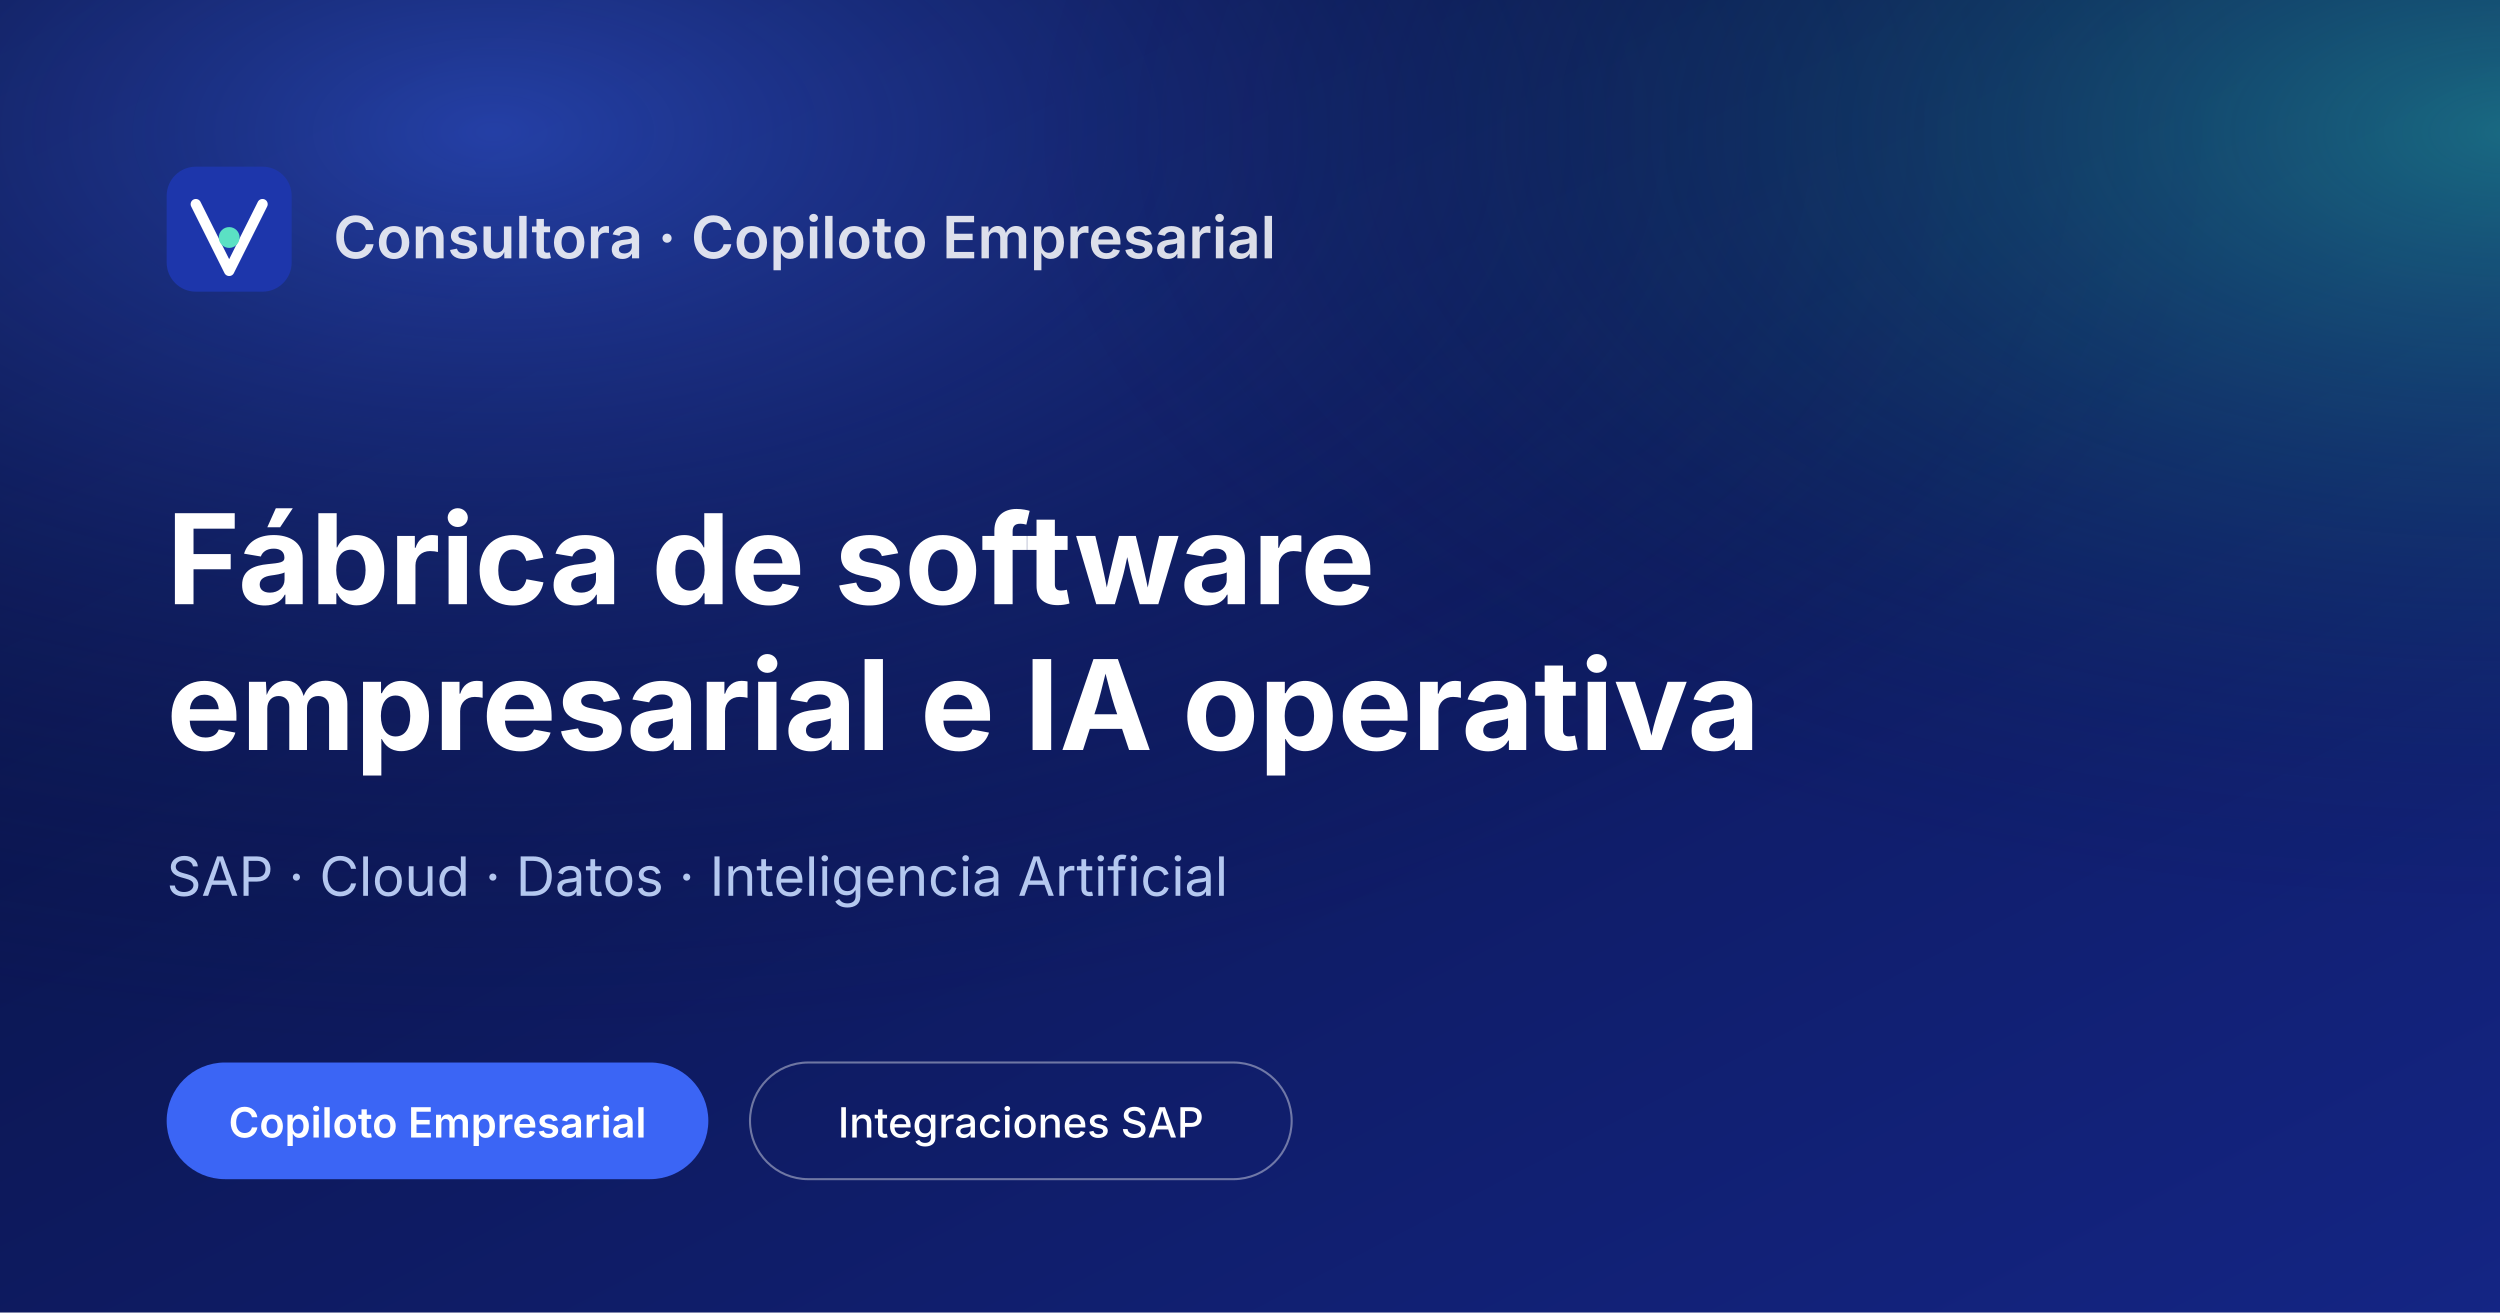
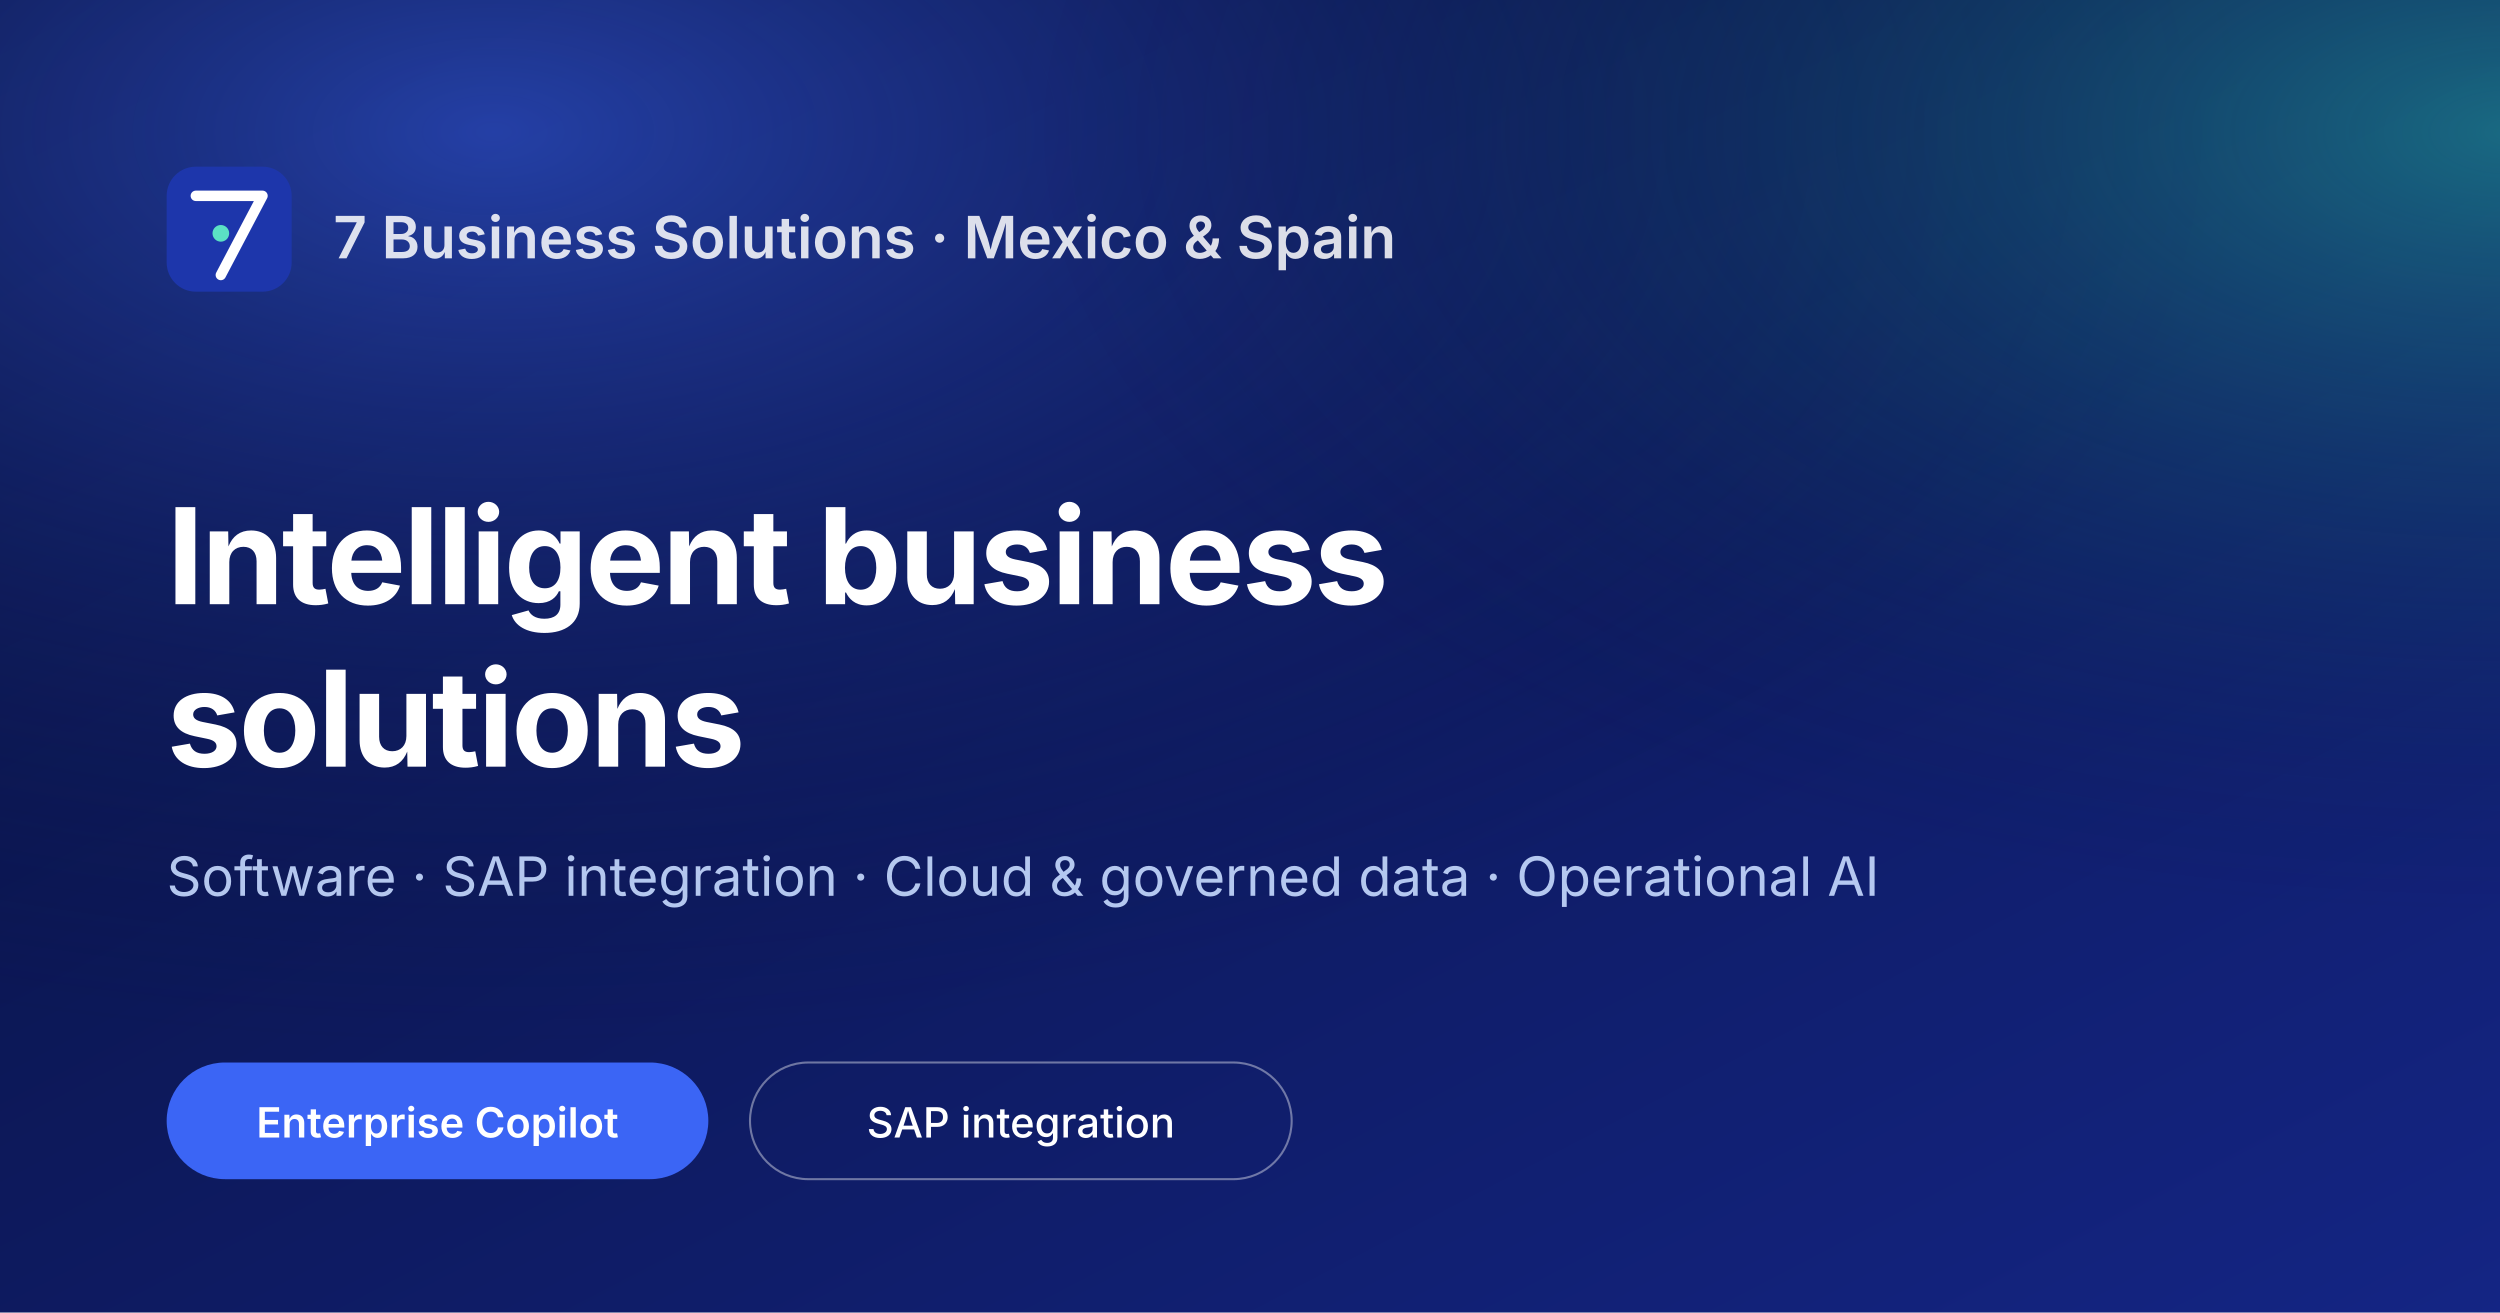
<svg xmlns="http://www.w3.org/2000/svg" viewBox="0 0 1200 630" width="1200" height="630">
  <defs>
    <linearGradient id="bg" x1="0" y1="0" x2="1" y2="1">
      <stop offset="0" stop-color="#070f3a" />
      <stop offset="1" stop-color="#142584" />
    </linearGradient>
    <radialGradient id="glow" cx="0.2" cy="0.1" r="0.7">
      <stop offset="0" stop-color="#3b65f5" stop-opacity="0.55" />
      <stop offset="1" stop-color="#070f3a" stop-opacity="0" />
    </radialGradient>
    <radialGradient id="glow2" cx="1" cy="0.1" r="0.6">
      <stop offset="0" stop-color="#26c9a8" stop-opacity="0.45" />
      <stop offset="1" stop-color="#070f3a" stop-opacity="0" />
    </radialGradient>
  </defs>
  <rect width="1200" height="630" fill="url(#bg)" />
  <rect width="1200" height="630" fill="url(#glow)" />
  <rect width="1200" height="630" fill="url(#glow2)" />
  <g transform="translate(80,80)">
    <rect width="60" height="60" rx="14" fill="#1d36ab" />
-     <path d="M14 18 L30 50 L46 18" stroke="#ffffff" stroke-width="5" stroke-linecap="round" stroke-linejoin="round" fill="none" />
-     <circle cx="30" cy="34" r="5" fill="#5be1c4" />
+     <path d="M14 14 L46 14 L26 52" stroke="#ffffff" stroke-width="5" stroke-linecap="round" stroke-linejoin="round" fill="none" />
+     <circle cx="26" cy="32" r="4" fill="#5be1c4" />
  </g>
-   <text x="160" y="124" font-family="Inter, system-ui, sans-serif" font-size="28" font-weight="600" fill="#ffffff" opacity="0.85">Consultora · Copiloto Empresarial</text>
-   <text x="80" y="290" font-family="Inter, system-ui, sans-serif" font-size="60" font-weight="700" fill="#ffffff">
-     Fábrica de software
+   <text x="160" y="124" font-family="Inter, system-ui, sans-serif" font-size="28" font-weight="600" fill="#ffffff" opacity="0.85">7 Business Solutions · Mexico &amp; Spain</text>
+   <text x="80" y="290" font-family="Inter, system-ui, sans-serif" font-size="64" font-weight="700" fill="#ffffff" letter-spacing="-0.02em">
+     Intelligent business
  </text>
-   <text x="80" y="360" font-family="Inter, system-ui, sans-serif" font-size="60" font-weight="700" fill="#ffffff">
-     empresarial e IA operativa
+   <text x="80" y="368" font-family="Inter, system-ui, sans-serif" font-size="64" font-weight="700" fill="#ffffff" letter-spacing="-0.02em">
+     solutions
  </text>
  <text x="80" y="430" font-family="Inter, system-ui, sans-serif" font-size="26" font-weight="400" fill="#c7daff" opacity="0.9">
-     SAP · Cloud · Datos · Inteligencia Artificial
+     Software · SAP integration · Cloud &amp; governed data · Operational AI
  </text>
  <g transform="translate(80,510)">
    <rect width="260" height="56" rx="28" fill="#3b65f5" />
-     <text x="130" y="36" font-family="Inter, system-ui, sans-serif" font-size="20" font-weight="600" fill="#ffffff" text-anchor="middle">Copiloto Empresarial</text>
+     <text x="130" y="36" font-family="Inter, system-ui, sans-serif" font-size="20" font-weight="600" fill="#ffffff" text-anchor="middle">Enterprise Copilot</text>
  </g>
  <g transform="translate(360,510)">
    <rect width="260" height="56" rx="28" fill="transparent" stroke="#ffffff" stroke-opacity="0.4" />
-     <text x="130" y="36" font-family="Inter, system-ui, sans-serif" font-size="20" font-weight="500" fill="#ffffff" text-anchor="middle">Integraciones SAP</text>
+     <text x="130" y="36" font-family="Inter, system-ui, sans-serif" font-size="20" font-weight="500" fill="#ffffff" text-anchor="middle">SAP integration</text>
  </g>
</svg>
